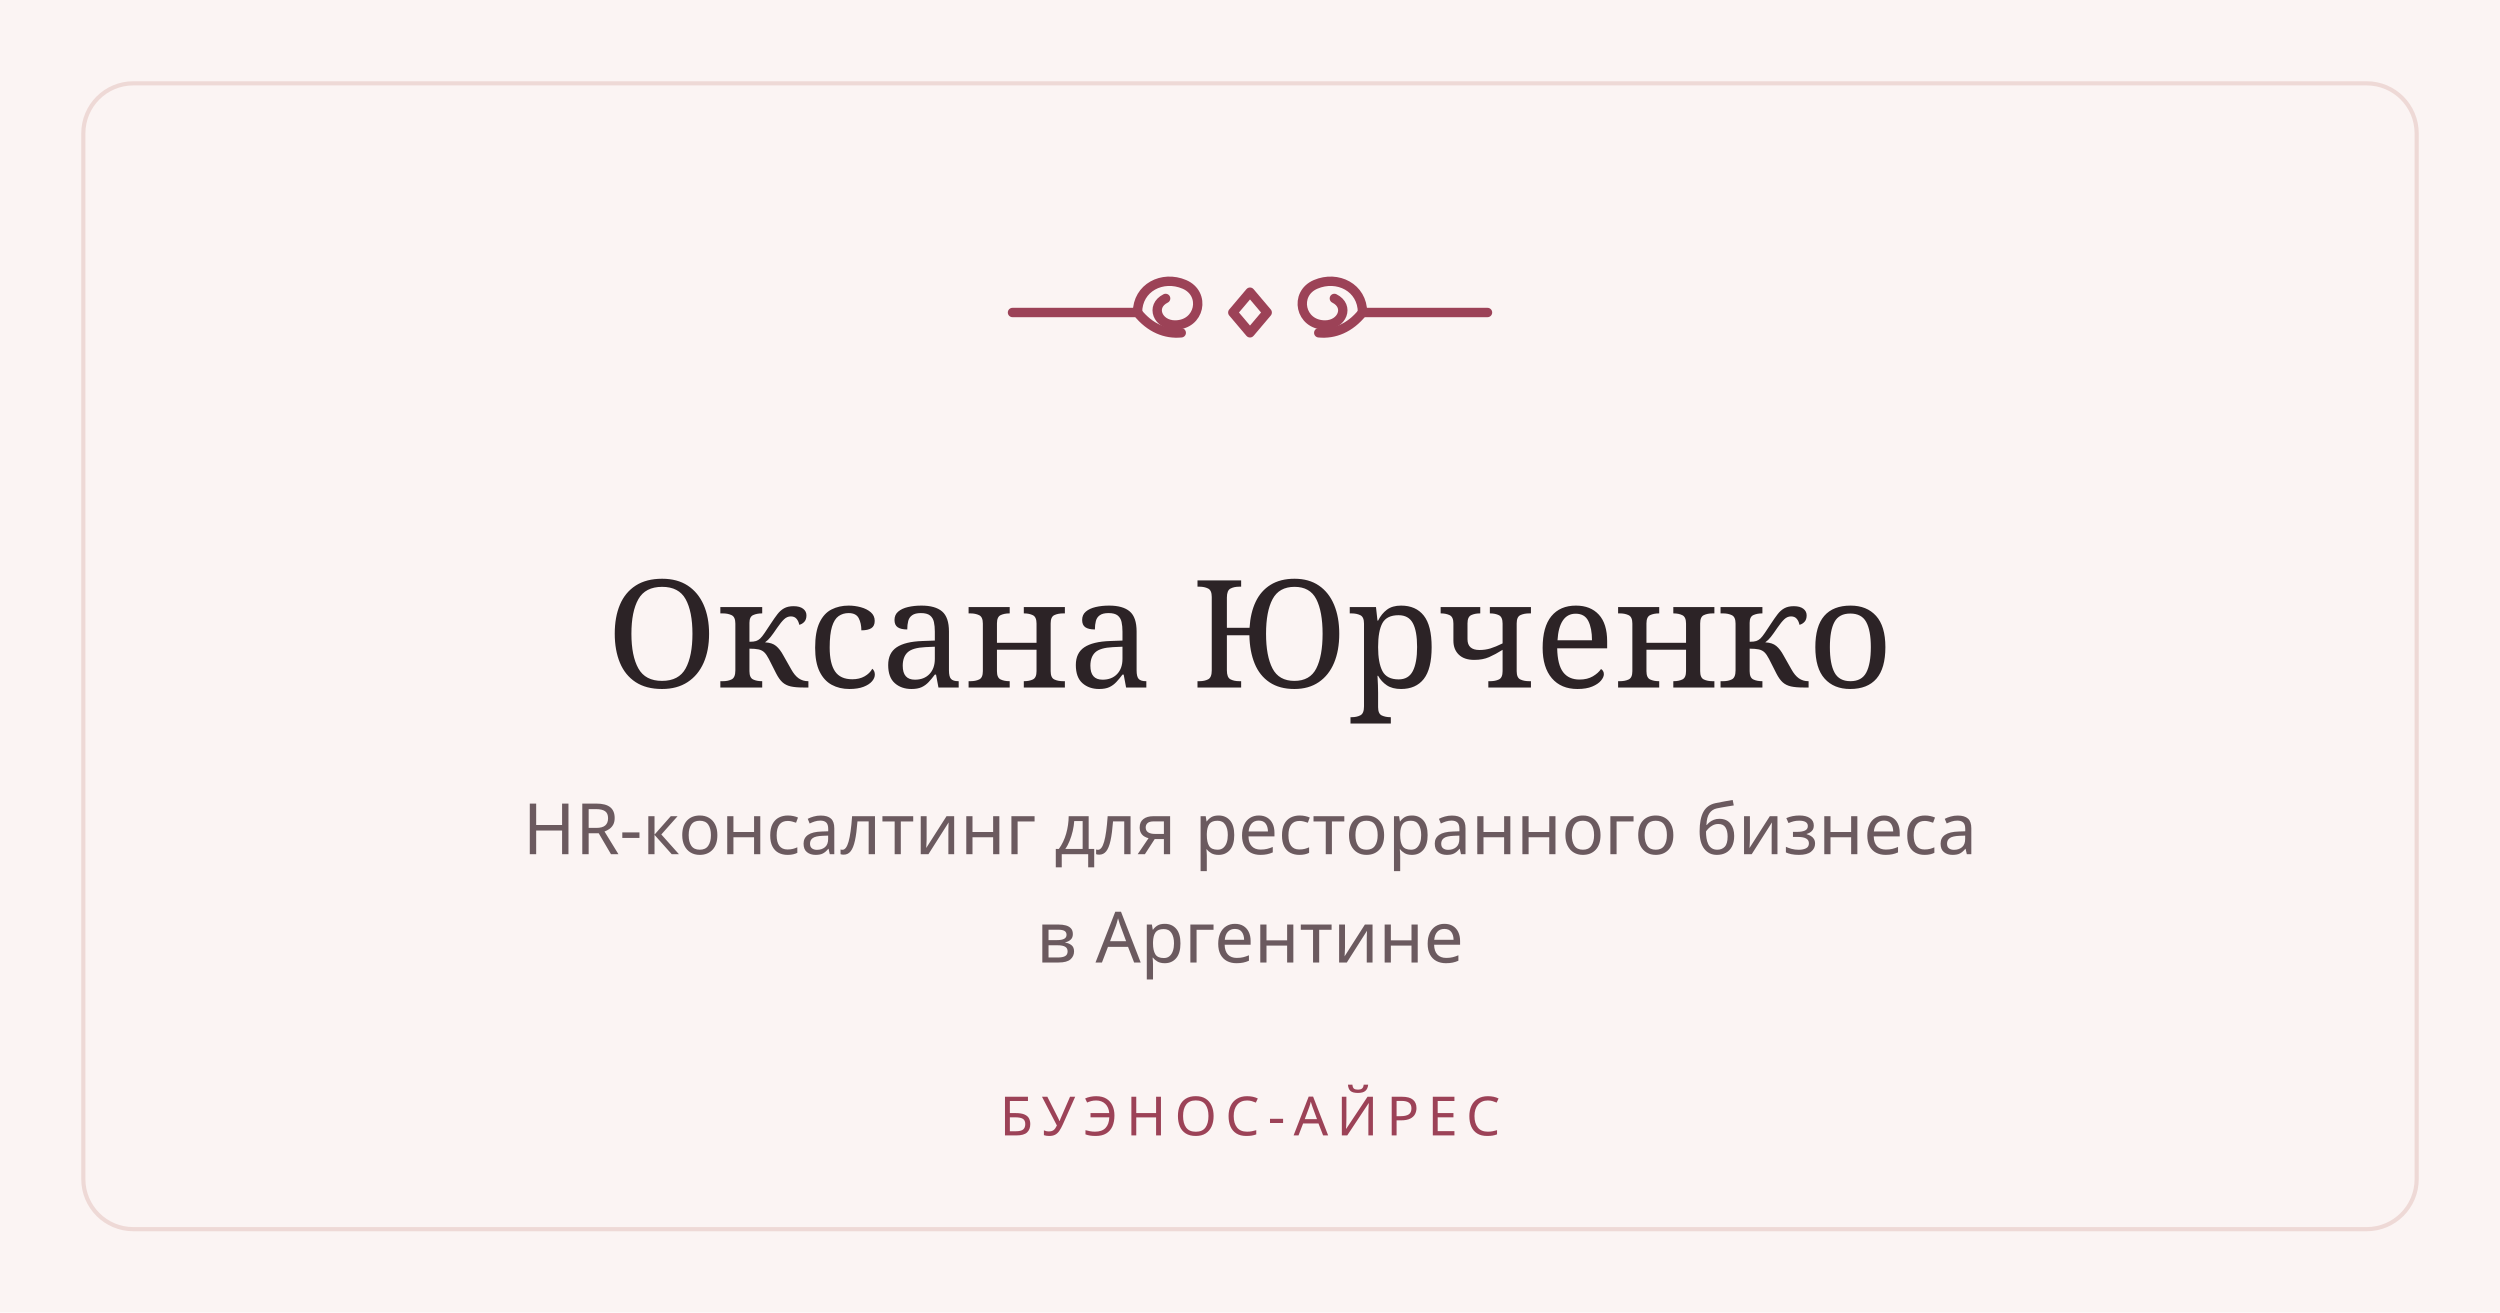
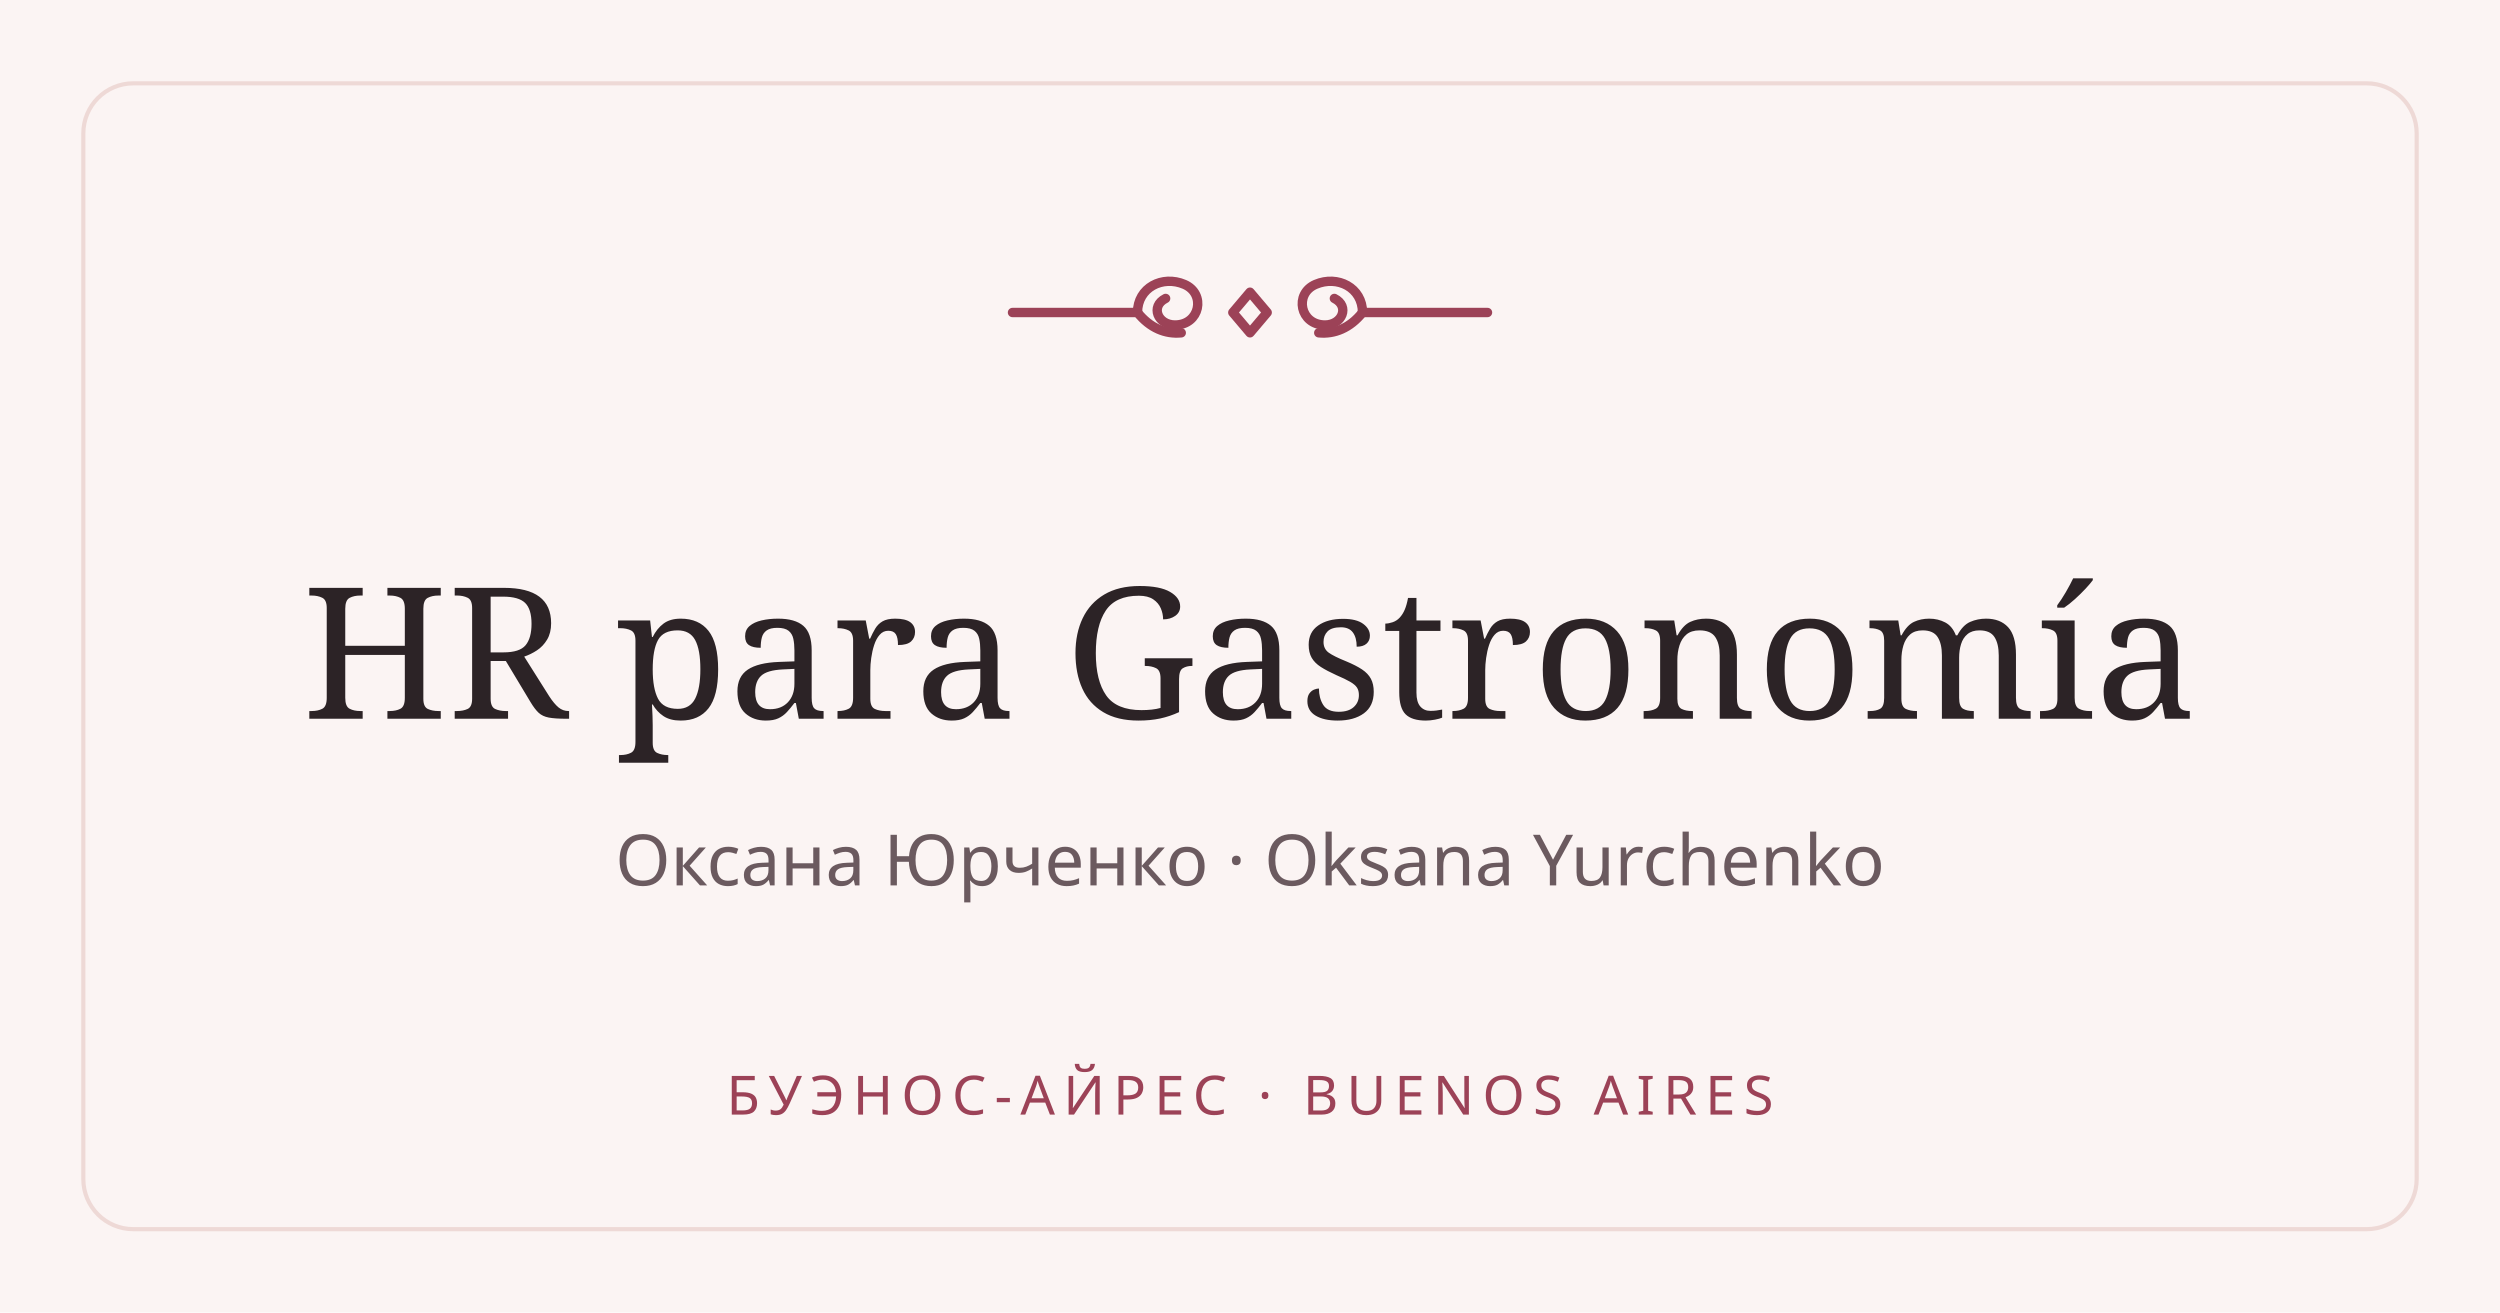
<svg xmlns="http://www.w3.org/2000/svg" viewBox="0 0 1200 630" width="1200" height="630" role="img">
  <rect width="1200" height="630" fill="#FBF4F3" />
  <rect x="40" y="40" width="1120" height="550" rx="24" fill="none" stroke="#EED9D6" stroke-width="2" />
  <g fill="none" stroke="#9C4257" stroke-width="3" stroke-linecap="round" stroke-linejoin="round" transform="translate(600 150) scale(1.5) translate(-80 -17)">
    <path d="M4 17h40" />
    <path d="M44 17c0-8 8-12 15-9s5 13-3 13c-5.5 0-8-6-3-8.5" />
    <path d="M44 17c4 5 9 7 14 6.5" />
    <path d="M80 10.5 85.5 17 80 23.5 74.5 17Z" />
    <path d="M156 17h-40" />
    <path d="M116 17c0-8-8-12-15-9s-5 13 3 13c5.5 0 8-6 3-8.5" />
    <path d="M116 17c-4 5-9 7-14 6.5" />
  </g>
-   <text x="600" y="330" text-anchor="middle" font-family="Prata, Georgia, serif" font-size="72" fill="#2C2326">Оксана Юрченко</text>
-   <text x="600" y="410" text-anchor="middle" font-family="Golos Text, Segoe UI, system-ui, sans-serif" font-size="34" fill="#6B5A5F">HR-консалтинг для ресторанного бизнеса</text>
-   <text x="600" y="462" text-anchor="middle" font-family="Golos Text, Segoe UI, system-ui, sans-serif" font-size="34" fill="#6B5A5F">в Аргентине</text>
-   <text x="600" y="545" text-anchor="middle" font-family="Golos Text, Segoe UI, system-ui, sans-serif" font-size="26" fill="#9C4257" letter-spacing="4">БУЭНОС-АЙРЕС</text>
+   <text x="600" y="345" text-anchor="middle" font-family="Prata, Georgia, serif" font-size="88" fill="#2C2326">HR para Gastronomía</text>
+   <text x="600" y="425" text-anchor="middle" font-family="Golos Text, Segoe UI, system-ui, sans-serif" font-size="34" fill="#6B5A5F">Оксана Юрченко · Oksana Yurchenko</text>
+   <text x="600" y="535" text-anchor="middle" font-family="Golos Text, Segoe UI, system-ui, sans-serif" font-size="26" fill="#9C4257" letter-spacing="4">БУЭНОС-АЙРЕС · BUENOS AIRES</text>
</svg>
